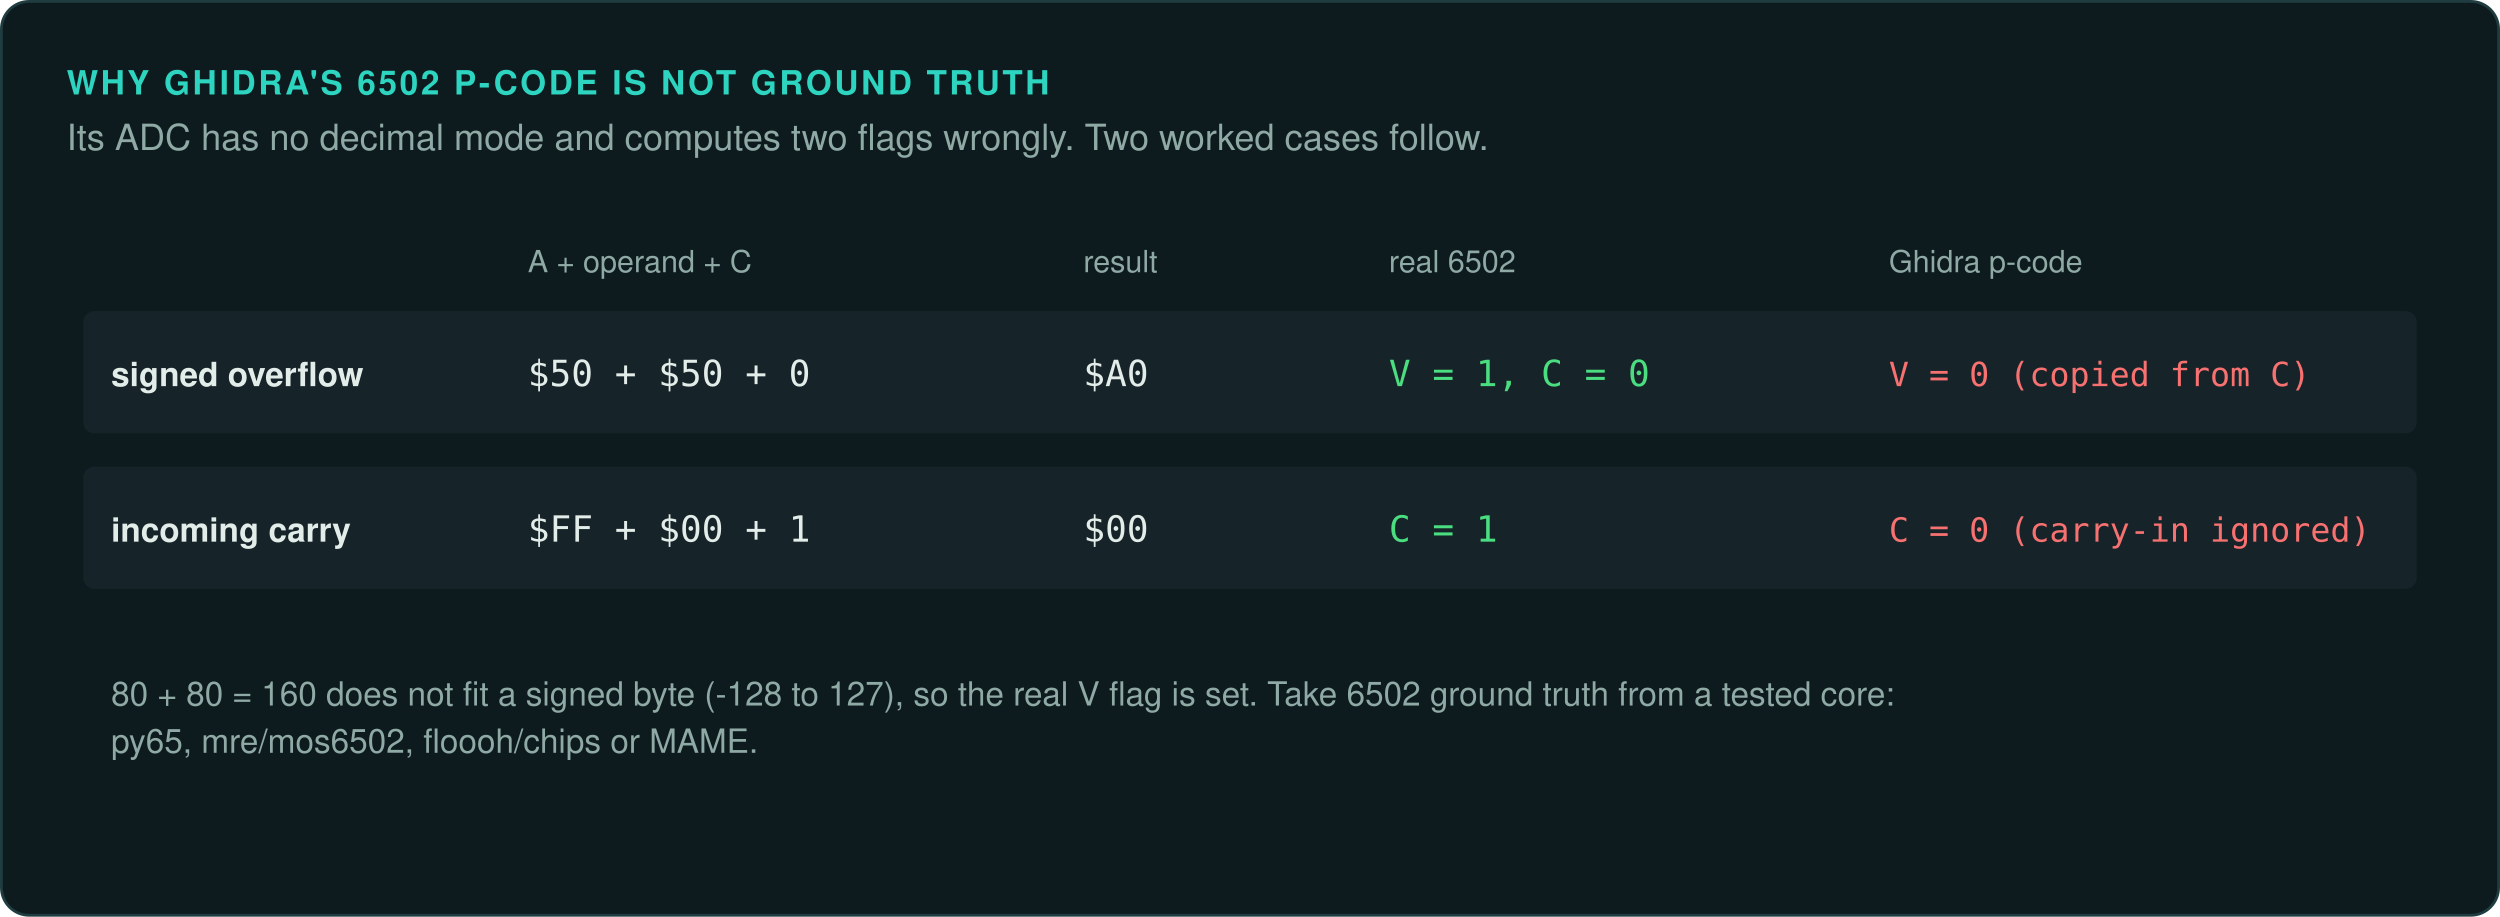
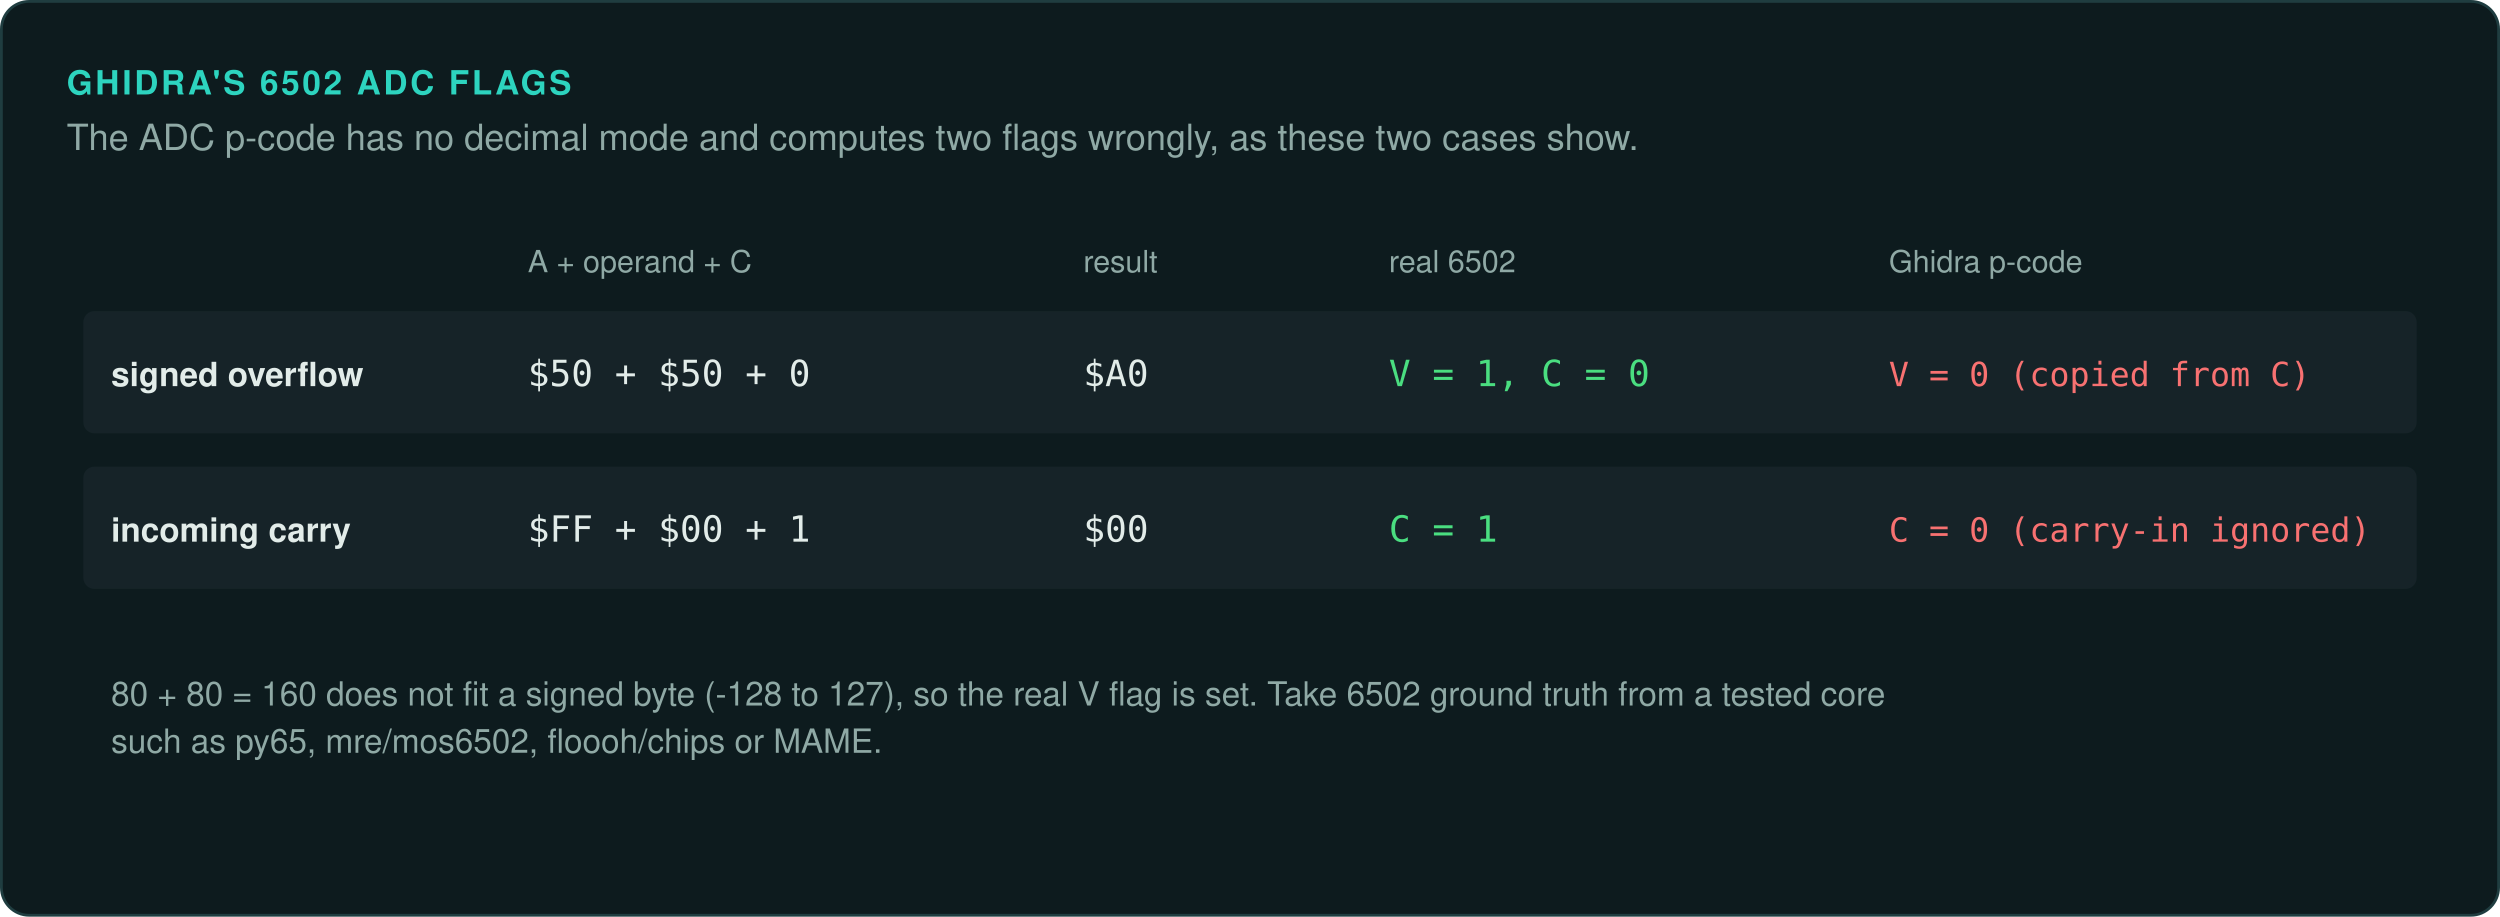
<svg xmlns="http://www.w3.org/2000/svg" width="900" height="330" viewBox="0 0 900 330" role="img" aria-label="Two cases where the 6502 ADC p-code in Ghidra gives the wrong flags">
  <rect x="0.5" y="0.5" width="899" height="329" rx="10" fill="#0d1b1e" stroke="#1f3d40" />
  <defs>
    <marker id="arrow" viewBox="0 0 8 8" refX="7" refY="4" markerWidth="7" markerHeight="7" orient="auto">
      <path d="M0 0L8 4L0 8z" fill="#8fa9a5" />
    </marker>
  </defs>
-   <text x="24.0" y="34.0" font-family="ui-sans-serif, -apple-system, 'Segoe UI', Helvetica, Arial, sans-serif" font-size="12" font-weight="600" fill="#2dd4bf" text-anchor="start" letter-spacing="0.08em">WHY GHIDRA'S 6502 P-CODE IS NOT GROUND TRUTH</text>
-   <text x="24.0" y="54.0" font-family="ui-sans-serif, -apple-system, 'Segoe UI', Helvetica, Arial, sans-serif" font-size="13" font-weight="400" fill="#8fa9a5" text-anchor="start">Its ADC has no decimal mode and computes two flags wrongly. Two worked cases follow.</text>
+   <text x="24.0" y="34.0" font-family="ui-sans-serif, -apple-system, 'Segoe UI', Helvetica, Arial, sans-serif" font-size="12" font-weight="600" fill="#2dd4bf" text-anchor="start" letter-spacing="0.08em">GHIDRA'S 6502 ADC FLAGS</text>
+   <text x="24.0" y="54.0" font-family="ui-sans-serif, -apple-system, 'Segoe UI', Helvetica, Arial, sans-serif" font-size="13" font-weight="400" fill="#8fa9a5" text-anchor="start">The ADC p-code has no decimal mode and computes two flags wrongly, as these two cases show.</text>
  <text x="40.0" y="98.0" font-family="ui-sans-serif, -apple-system, 'Segoe UI', Helvetica, Arial, sans-serif" font-size="11" font-weight="400" fill="#8fa9a5" text-anchor="start" />
  <text x="190.0" y="98.0" font-family="ui-sans-serif, -apple-system, 'Segoe UI', Helvetica, Arial, sans-serif" font-size="11" font-weight="400" fill="#8fa9a5" text-anchor="start">A + operand + C</text>
  <text x="390.0" y="98.0" font-family="ui-sans-serif, -apple-system, 'Segoe UI', Helvetica, Arial, sans-serif" font-size="11" font-weight="400" fill="#8fa9a5" text-anchor="start">result</text>
  <text x="500.0" y="98.0" font-family="ui-sans-serif, -apple-system, 'Segoe UI', Helvetica, Arial, sans-serif" font-size="11" font-weight="400" fill="#8fa9a5" text-anchor="start">real 6502</text>
  <text x="680.0" y="98.0" font-family="ui-sans-serif, -apple-system, 'Segoe UI', Helvetica, Arial, sans-serif" font-size="11" font-weight="400" fill="#8fa9a5" text-anchor="start">Ghidra p-code</text>
  <rect x="30.0" y="112.0" width="840.0" height="44.0" rx="4" fill="#64748b" stroke="none" fill-opacity="0.1" />
  <text x="40.0" y="139.0" font-family="ui-sans-serif, -apple-system, 'Segoe UI', Helvetica, Arial, sans-serif" font-size="12" font-weight="600" fill="#e2ece9" text-anchor="start">signed overflow</text>
  <text x="190.0" y="139.0" font-family="ui-monospace, SFMono-Regular, Menlo, Consolas, monospace" font-size="13" font-weight="400" fill="#e2ece9" text-anchor="start">$50 + $50 + 0</text>
  <text x="390.0" y="139.0" font-family="ui-monospace, SFMono-Regular, Menlo, Consolas, monospace" font-size="13" font-weight="400" fill="#e2ece9" text-anchor="start">$A0</text>
  <text x="500.0" y="139.0" font-family="ui-monospace, SFMono-Regular, Menlo, Consolas, monospace" font-size="13" font-weight="400" fill="#4ade80" text-anchor="start">V = 1, C = 0</text>
  <text x="680.0" y="139.0" font-family="ui-monospace, SFMono-Regular, Menlo, Consolas, monospace" font-size="12" font-weight="400" fill="#f87171" text-anchor="start">V = 0 (copied from C)</text>
  <rect x="30.0" y="168.0" width="840.0" height="44.0" rx="4" fill="#64748b" stroke="none" fill-opacity="0.1" />
  <text x="40.0" y="195.0" font-family="ui-sans-serif, -apple-system, 'Segoe UI', Helvetica, Arial, sans-serif" font-size="12" font-weight="600" fill="#e2ece9" text-anchor="start">incoming carry</text>
  <text x="190.0" y="195.0" font-family="ui-monospace, SFMono-Regular, Menlo, Consolas, monospace" font-size="13" font-weight="400" fill="#e2ece9" text-anchor="start">$FF + $00 + 1</text>
  <text x="390.0" y="195.0" font-family="ui-monospace, SFMono-Regular, Menlo, Consolas, monospace" font-size="13" font-weight="400" fill="#e2ece9" text-anchor="start">$00</text>
  <text x="500.0" y="195.0" font-family="ui-monospace, SFMono-Regular, Menlo, Consolas, monospace" font-size="13" font-weight="400" fill="#4ade80" text-anchor="start">C = 1</text>
  <text x="680.0" y="195.0" font-family="ui-monospace, SFMono-Regular, Menlo, Consolas, monospace" font-size="12" font-weight="400" fill="#f87171" text-anchor="start">C = 0 (carry-in ignored)</text>
-   <text x="40.0" y="254.0" font-family="ui-sans-serif, -apple-system, 'Segoe UI', Helvetica, Arial, sans-serif" font-size="12" font-weight="400" fill="#8fa9a5" text-anchor="start">80 + 80 = 160 does not fit a signed byte (-128 to 127), so the real V flag is set. Take 6502 ground truth from a tested core:</text>
-   <text x="40.0" y="271.0" font-family="ui-sans-serif, -apple-system, 'Segoe UI', Helvetica, Arial, sans-serif" font-size="12" font-weight="400" fill="#8fa9a5" text-anchor="start">py65, mre/mos6502, floooh/chips or MAME.</text>
+   <text x="40.0" y="254.0" font-family="ui-sans-serif, -apple-system, 'Segoe UI', Helvetica, Arial, sans-serif" font-size="12" font-weight="400" fill="#8fa9a5" text-anchor="start">80 + 80 = 160 does not fit a signed byte (-128 to 127), so the real V flag is set. Take 6502 ground truth from a tested core</text>
+   <text x="40.0" y="271.0" font-family="ui-sans-serif, -apple-system, 'Segoe UI', Helvetica, Arial, sans-serif" font-size="12" font-weight="400" fill="#8fa9a5" text-anchor="start">such as py65, mre/mos6502, floooh/chips or MAME.</text>
</svg>
